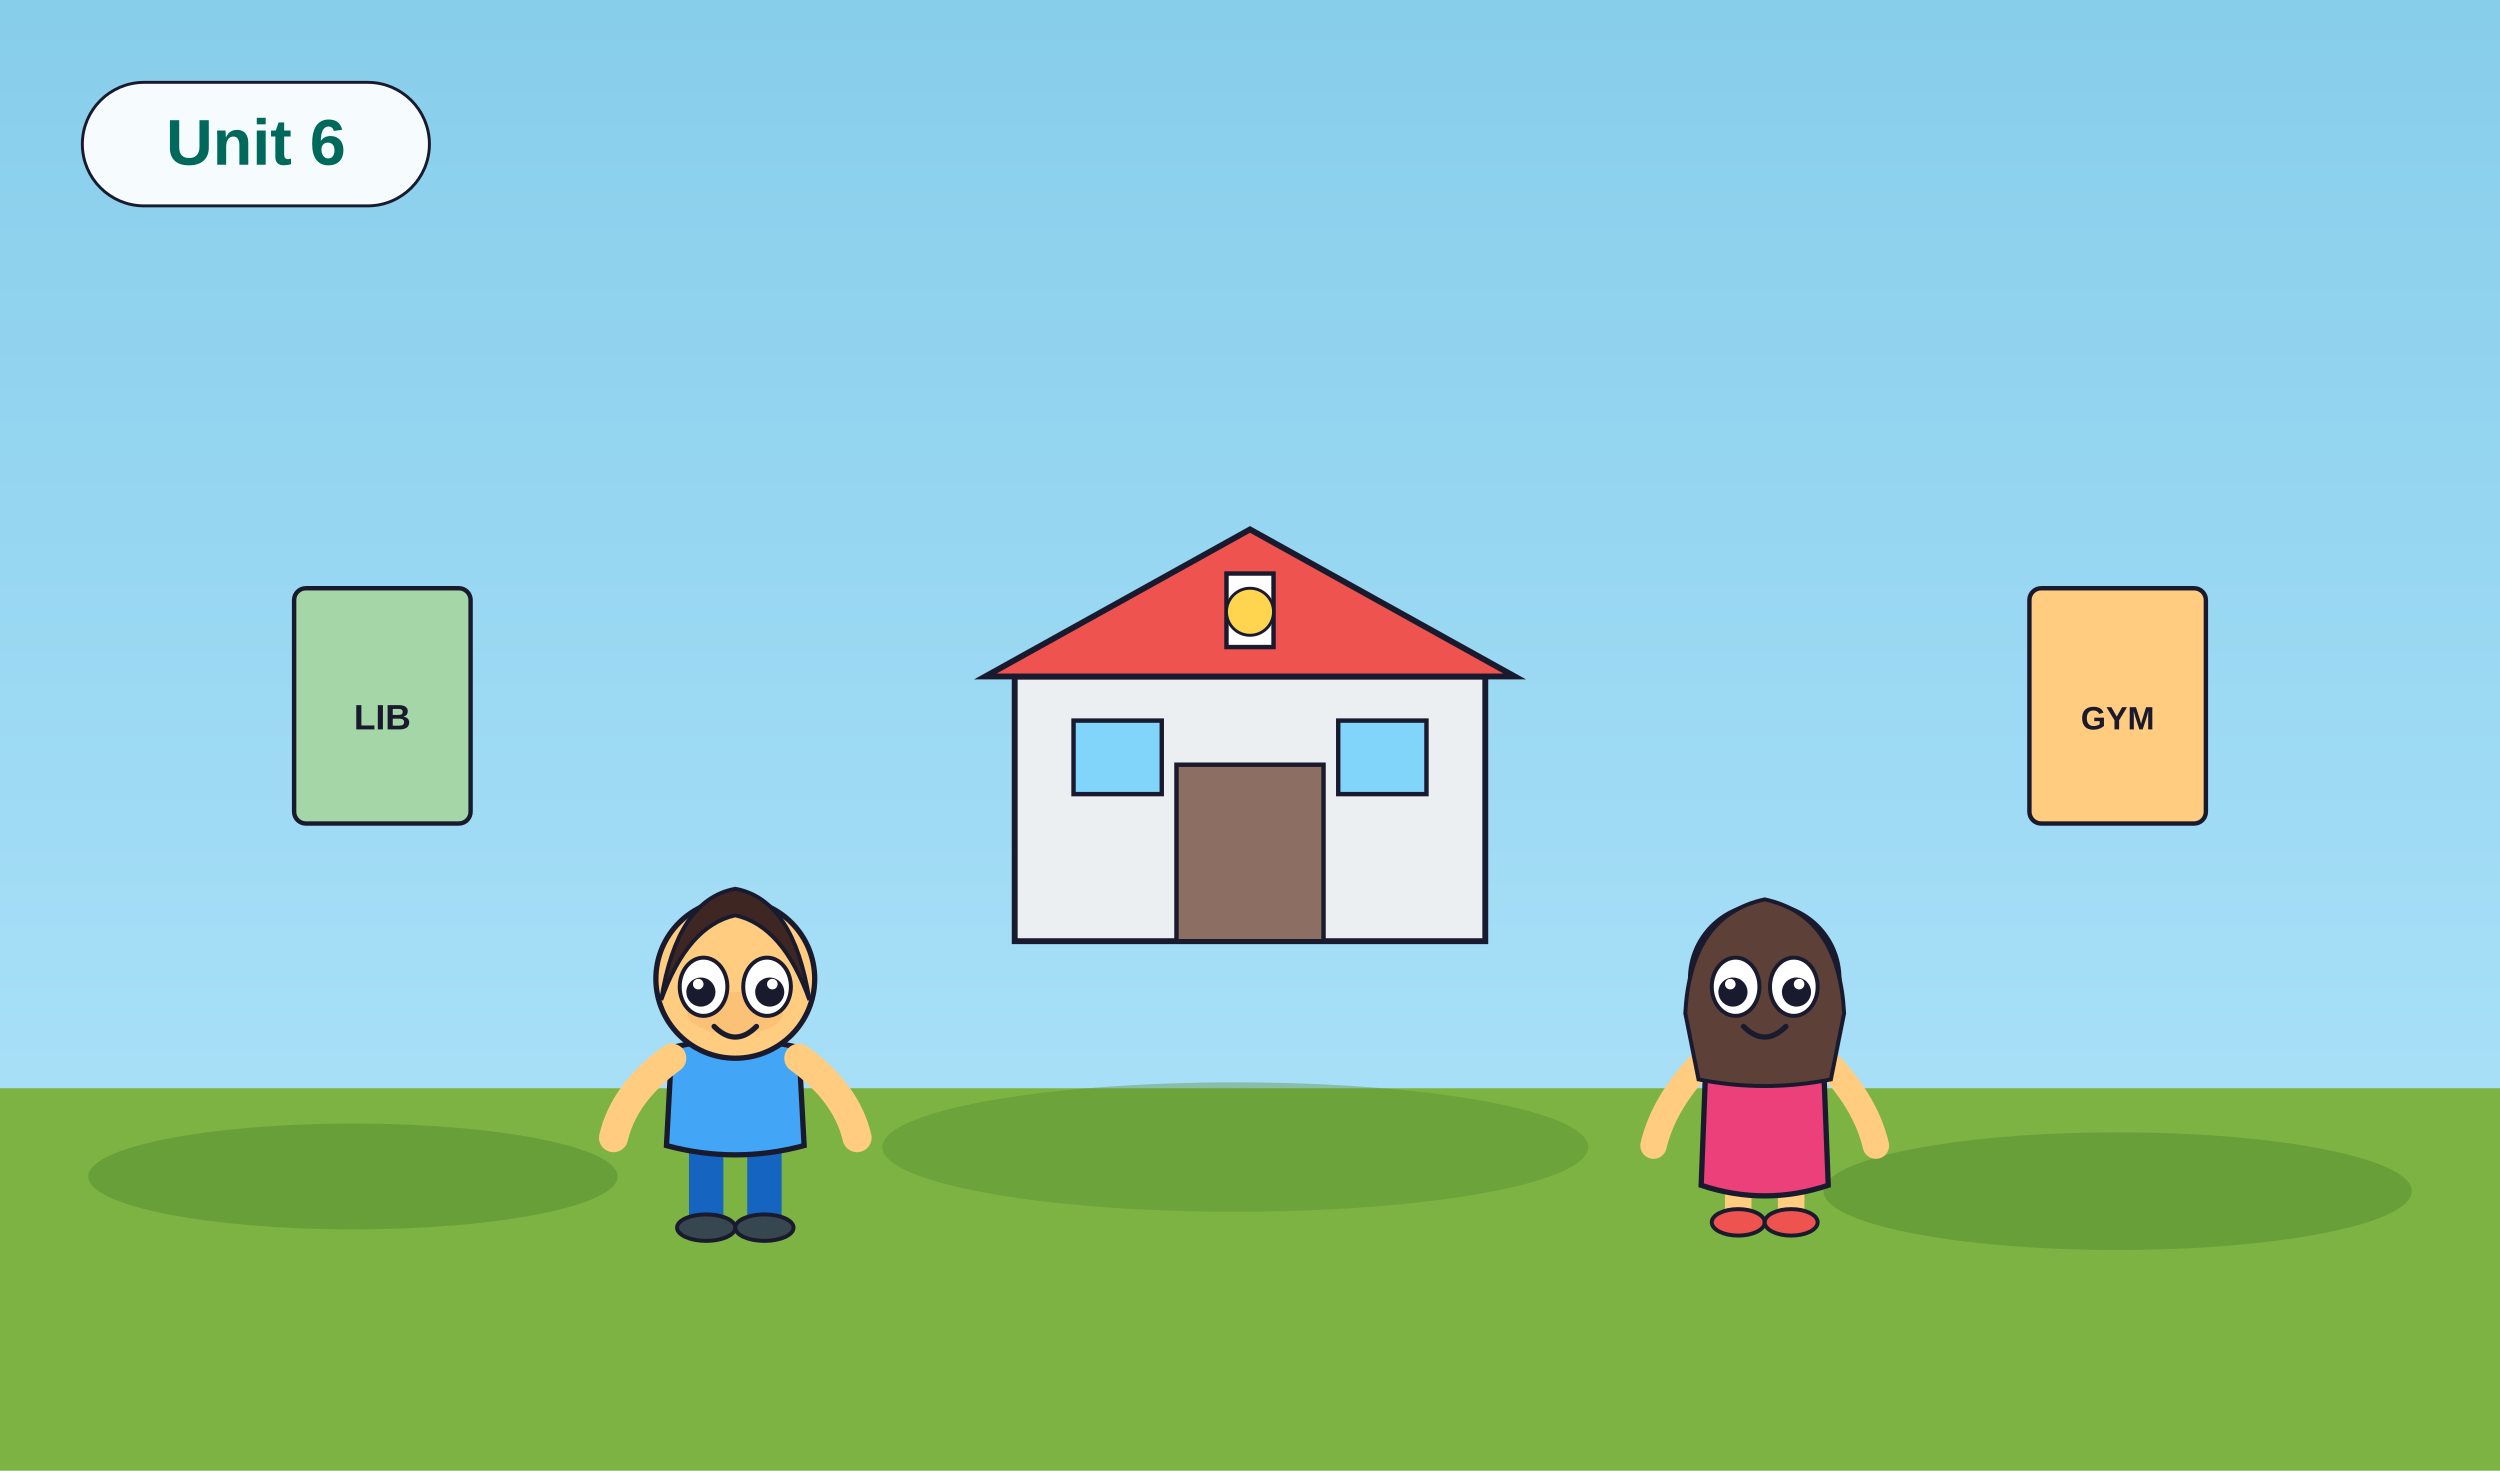
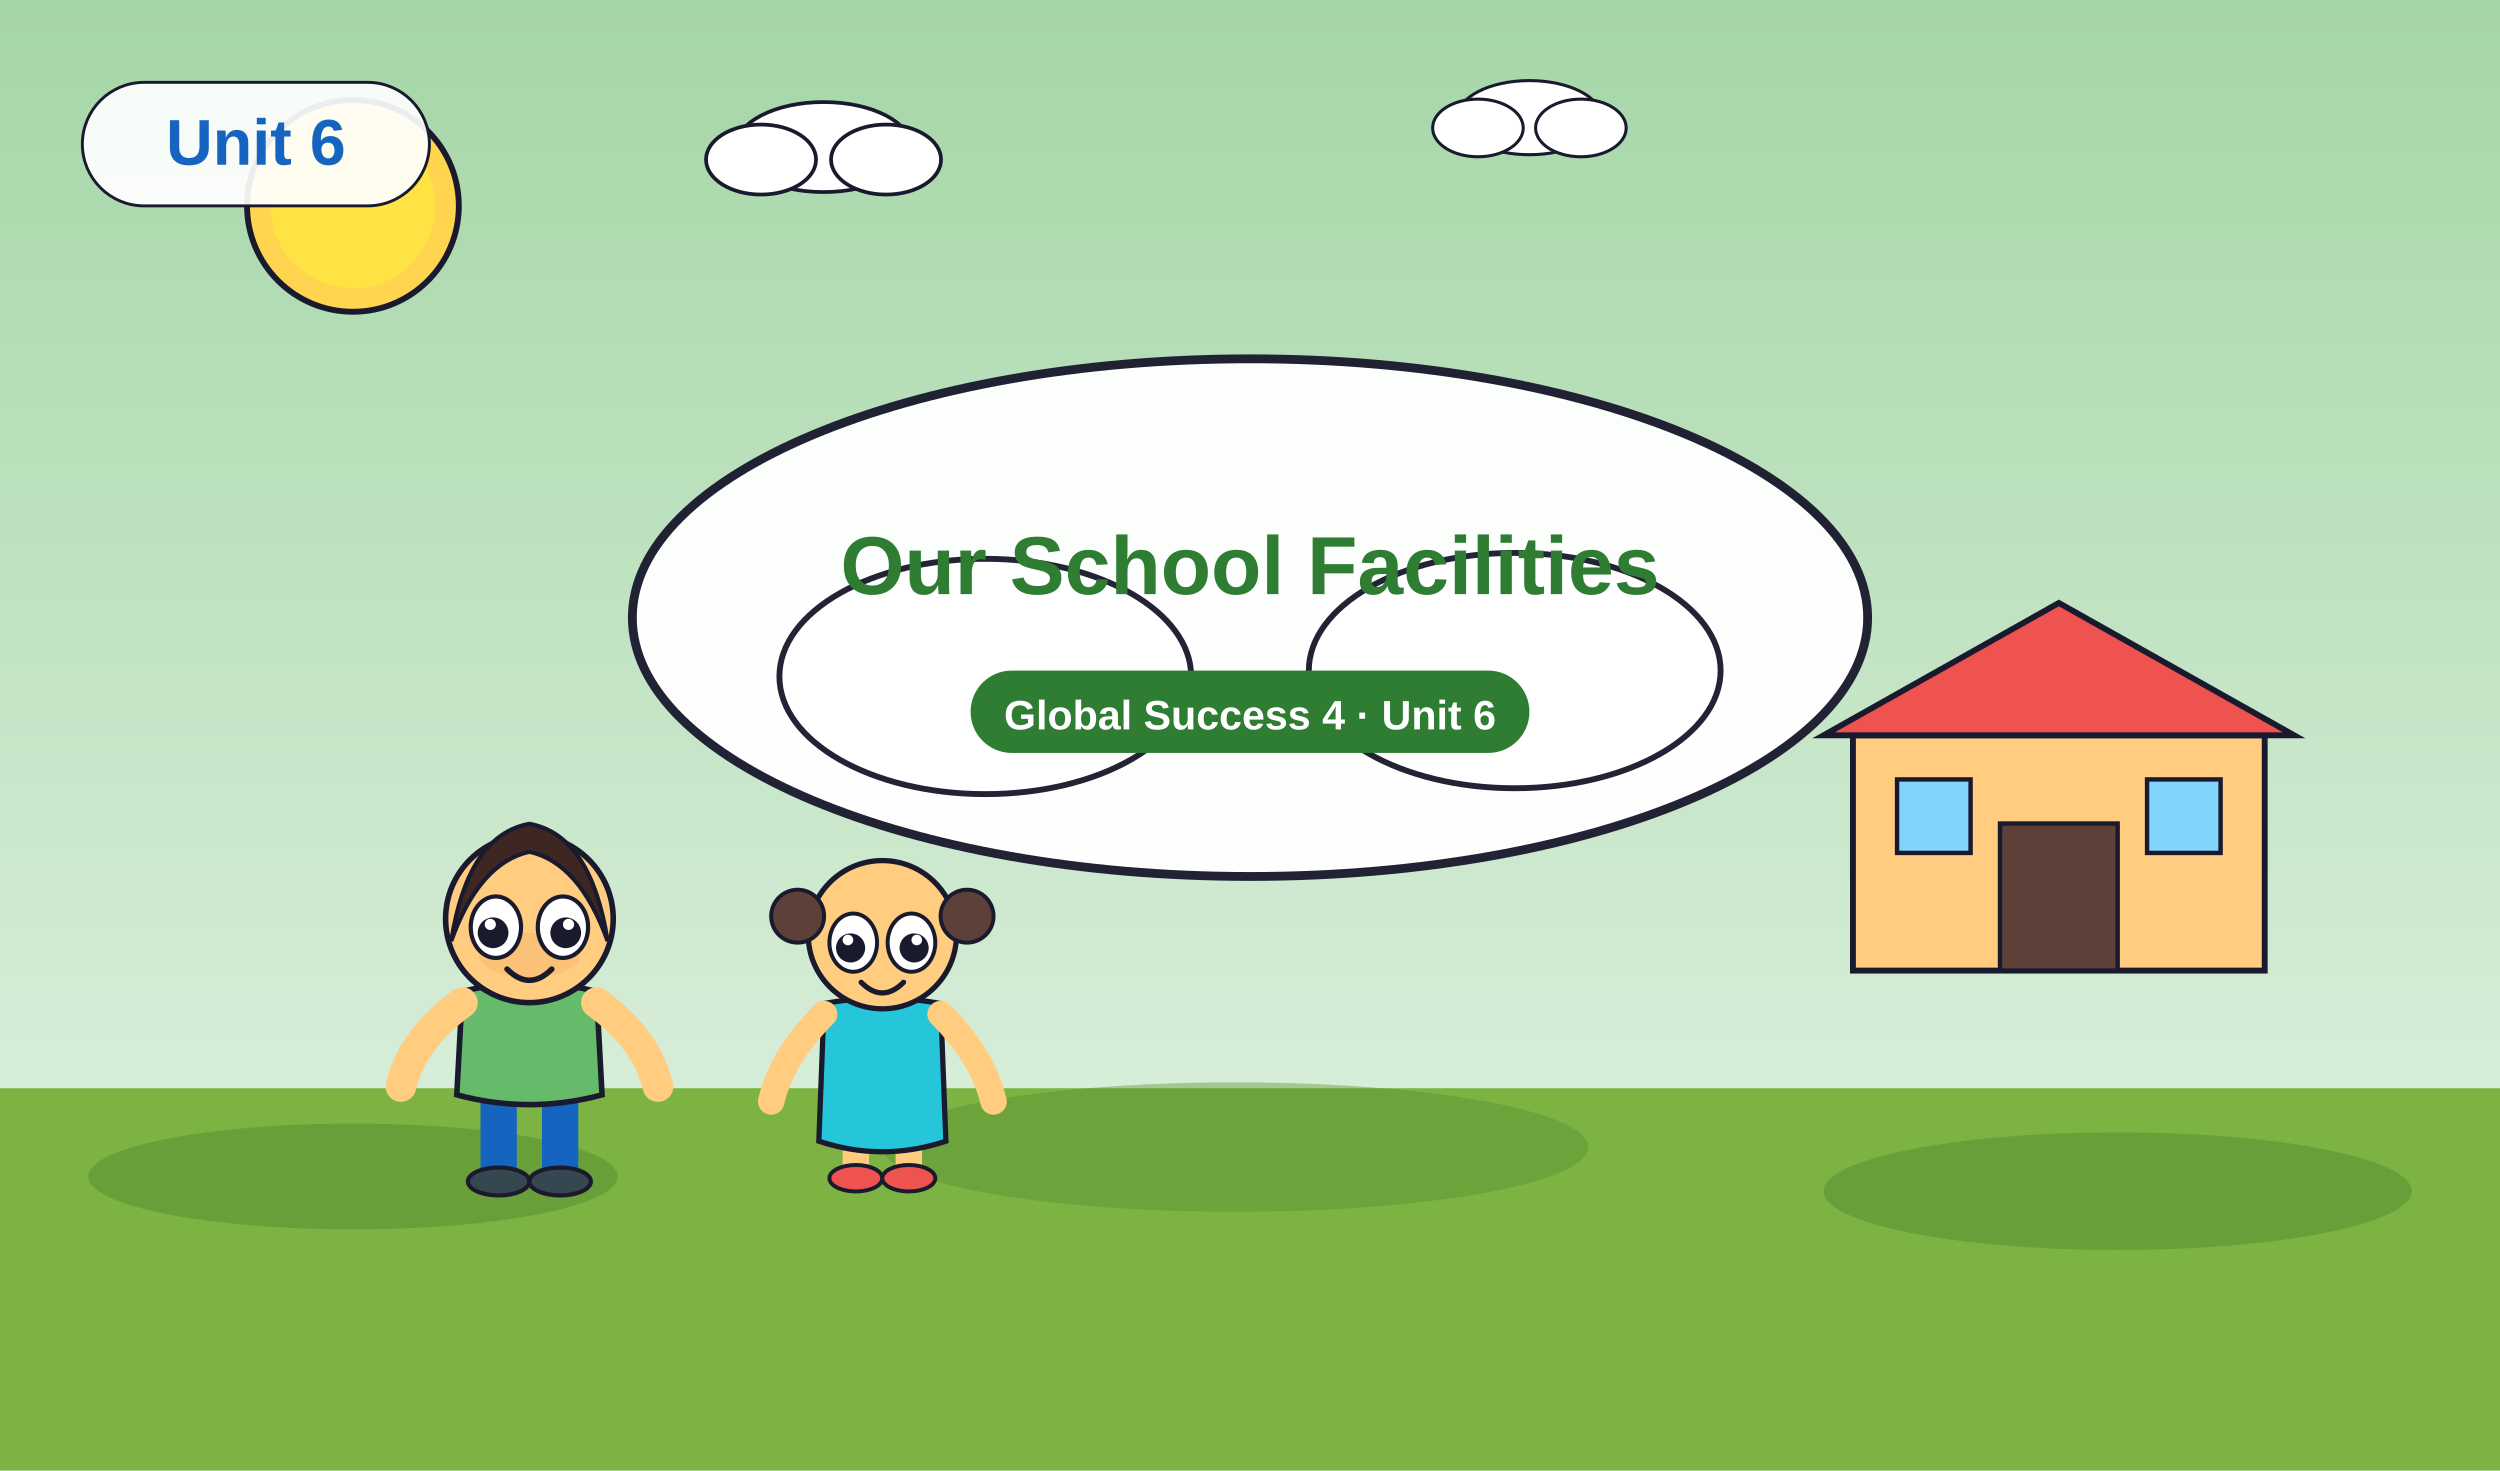
<svg xmlns="http://www.w3.org/2000/svg" viewBox="0 0 850 500" width="850" height="500" role="img" aria-label="Unit 6: Our School Facilities">
  <defs>
    <linearGradient id="sky" x1="0" y1="0" x2="0" y2="1">
-       <stop offset="0%" stop-color="#87CEEB" />
-       <stop offset="100%" stop-color="#B3E5FC" />
+       <stop offset="0%" stop-color="#A5D6A7" />
+       <stop offset="100%" stop-color="#E8F5E9" />
    </linearGradient>
  </defs>
  <rect width="850" height="500" fill="url(#sky)" />
+   <circle cx="120" cy="70" r="36" fill="#FFD54F" stroke="#1A1A2E" stroke-width="2" />
+   <circle cx="120" cy="70" r="28" fill="#FFEB3B" opacity="0.6" />
+   <g transform="translate(280,50) scale(0.85)">
+     <ellipse cx="0" cy="0" rx="35" ry="18" fill="#FFFFFF" stroke="#1A1A2E" stroke-width="1.5" />
+     <ellipse cx="-25" cy="5" rx="22" ry="14" fill="#FFFFFF" stroke="#1A1A2E" stroke-width="1.5" />
+     <ellipse cx="25" cy="5" rx="22" ry="14" fill="#FFFFFF" stroke="#1A1A2E" stroke-width="1.5" />
+   </g>
+   <g transform="translate(520,40) scale(0.7)">
+     <ellipse cx="0" cy="0" rx="35" ry="18" fill="#FFFFFF" stroke="#1A1A2E" stroke-width="1.5" />
+     <ellipse cx="-25" cy="5" rx="22" ry="14" fill="#FFFFFF" stroke="#1A1A2E" stroke-width="1.5" />
+     <ellipse cx="25" cy="5" rx="22" ry="14" fill="#FFFFFF" stroke="#1A1A2E" stroke-width="1.5" />
+   </g>
  <rect y="370" width="850" height="130" fill="#7CB342" />
  <ellipse cx="120" cy="400" rx="90" ry="18" fill="#558B2F" opacity="0.5" />
  <ellipse cx="420" cy="390" rx="120" ry="22" fill="#558B2F" opacity="0.4" />
  <ellipse cx="720" cy="405" rx="100" ry="20" fill="#558B2F" opacity="0.5" />
-   <g transform="translate(425,250)">
-     <rect x="-80" y="-20" width="160" height="90" fill="#ECEFF1" stroke="#1A1A2E" stroke-width="2" />
-     <polygon points="-90,-20 0,-70 90,-20" fill="#EF5350" stroke="#1A1A2E" stroke-width="2" />
-     <rect x="-25" y="10" width="50" height="60" fill="#8D6E63" stroke="#1A1A2E" stroke-width="1.5" />
-     <rect x="-60" y="-5" width="30" height="25" fill="#81D4FA" stroke="#1A1A2E" stroke-width="1.5" />
-     <rect x="30" y="-5" width="30" height="25" fill="#81D4FA" stroke="#1A1A2E" stroke-width="1.5" />
-     <rect x="-8" y="-55" width="16" height="25" fill="#FFF" stroke="#1A1A2E" stroke-width="1.5" />
-     <circle cx="0" cy="-42" r="8" fill="#FFD54F" stroke="#1A1A2E" stroke-width="1" />
+   <g transform="translate(700,260)">
+     <rect x="-70" y="-10" width="140" height="80" fill="#FFCC80" stroke="#1A1A2E" stroke-width="2" />
+     <polygon points="-80,-10 0,-55 80,-10" fill="#EF5350" stroke="#1A1A2E" stroke-width="2" />
+     <rect x="-20" y="20" width="40" height="50" fill="#5D4037" stroke="#1A1A2E" stroke-width="1.5" />
+     <rect x="-55" y="5" width="25" height="25" fill="#81D4FA" stroke="#1A1A2E" stroke-width="1.5" />
+     <rect x="30" y="5" width="25" height="25" fill="#81D4FA" stroke="#1A1A2E" stroke-width="1.5" />
  </g>
-   <g transform="translate(250,340) scale(0.9)">
+   <g transform="translate(180,320) scale(0.95)">
    <line x1="-11" y1="52" x2="-11" y2="82" stroke="#1565C0" stroke-width="13" stroke-linecap="round" />
    <line x1="11" y1="52" x2="11" y2="82" stroke="#1565C0" stroke-width="13" stroke-linecap="round" />
    <ellipse cx="-11" cy="86" rx="11" ry="5" fill="#37474F" stroke="#1A1A2E" stroke-width="1.5" />
    <ellipse cx="11" cy="86" rx="11" ry="5" fill="#37474F" stroke="#1A1A2E" stroke-width="1.5" />
-     <path d="M-24 18 Q0 12 24 18 L26 55 Q0 62 -26 55 Z" fill="#42A5F5" stroke="#1A1A2E" stroke-width="2" />
+     <path d="M-24 18 Q0 12 24 18 L26 55 Q0 62 -26 55 Z" fill="#66BB6A" stroke="#1A1A2E" stroke-width="2" />
    <path d="M-24 22 Q-42 35 -46 52" fill="none" stroke="#FFCC80" stroke-width="11" stroke-linecap="round" />
    <path d="M24 22 Q42 35 46 52" fill="none" stroke="#FFCC80" stroke-width="11" stroke-linecap="round" />
    <circle cx="0" cy="-8" r="30" fill="#FFCC80" stroke="#1A1A2E" stroke-width="2" />
    <ellipse cx="0" cy="5" rx="18" ry="8" fill="#F0A860" opacity="0.3" />
    <path d="M-28 0 Q-22 -38 0 -42 Q22 -38 28 0 Q18 -28 0 -32 Q-18 -28 -28 0" fill="#3E2723" stroke="#1A1A2E" stroke-width="1.5" />
    <ellipse cx="-12" cy="-5" rx="9" ry="11" fill="#FFFFFF" stroke="#1A1A2E" stroke-width="1.5" />
    <circle cx="-13" cy="-3" r="5.5" fill="#1A1A2E" />
    <circle cx="-14" cy="-6" r="2" fill="#FFFFFF" />
    <ellipse cx="12" cy="-5" rx="9" ry="11" fill="#FFFFFF" stroke="#1A1A2E" stroke-width="1.5" />
    <circle cx="13" cy="-3" r="5.5" fill="#1A1A2E" />
    <circle cx="14" cy="-6" r="2" fill="#FFFFFF" />
    <path d="M-8 10 Q0 18 8 10" fill="none" stroke="#1A1A2E" stroke-width="2" stroke-linecap="round" />
  </g>
-   <g transform="translate(600,340) scale(0.9)">
+   <g transform="translate(300,325) scale(0.9)">
    <line x1="-10" y1="52" x2="-10" y2="80" stroke="#FFCC80" stroke-width="10" stroke-linecap="round" />
    <line x1="10" y1="52" x2="10" y2="80" stroke="#FFCC80" stroke-width="10" stroke-linecap="round" />
    <ellipse cx="-10" cy="84" rx="10" ry="5" fill="#EF5350" stroke="#1A1A2E" stroke-width="1.5" />
    <ellipse cx="10" cy="84" rx="10" ry="5" fill="#EF5350" stroke="#1A1A2E" stroke-width="1.5" />
-     <path d="M-22 18 Q0 14 22 18 L24 70 Q0 78 -24 70 Z" fill="#EC407A" stroke="#1A1A2E" stroke-width="2" />
+     <path d="M-22 18 Q0 14 22 18 L24 70 Q0 78 -24 70 Z" fill="#26C6DA" stroke="#1A1A2E" stroke-width="2" />
    <path d="M-22 22 Q-38 38 -42 55" fill="none" stroke="#FFCC80" stroke-width="10" stroke-linecap="round" />
    <path d="M22 22 Q38 38 42 55" fill="none" stroke="#FFCC80" stroke-width="10" stroke-linecap="round" />
    <circle cx="0" cy="-8" r="28" fill="#FFCC80" stroke="#1A1A2E" stroke-width="2" />
-     <path d="M-30 5 Q-28 -32 0 -38 Q28 -32 30 5 L25 30 Q0 35 -25 30 Z" fill="#5D4037" stroke="#1A1A2E" stroke-width="1.5" />
+     <circle cx="-32" cy="-15" r="10" fill="#5D4037" stroke="#1A1A2E" stroke-width="1.5" />
+     <circle cx="32" cy="-15" r="10" fill="#5D4037" stroke="#1A1A2E" stroke-width="1.5" />
    <ellipse cx="-11" cy="-5" rx="9" ry="11" fill="#FFFFFF" stroke="#1A1A2E" stroke-width="1.5" />
    <circle cx="-12" cy="-3" r="5.5" fill="#1A1A2E" />
    <circle cx="-13" cy="-6" r="2" fill="#FFFFFF" />
    <ellipse cx="11" cy="-5" rx="9" ry="11" fill="#FFFFFF" stroke="#1A1A2E" stroke-width="1.5" />
    <circle cx="12" cy="-3" r="5.5" fill="#1A1A2E" />
    <circle cx="13" cy="-6" r="2" fill="#FFFFFF" />
    <path d="M-8 10 Q0 18 8 10" fill="none" stroke="#1A1A2E" stroke-width="2" stroke-linecap="round" />
  </g>
-   <rect x="100" y="200" width="60" height="80" rx="4" fill="#A5D6A7" stroke="#1A1A2E" stroke-width="1.5" />
-   <text x="130" y="248" text-anchor="middle" font-family="Arial,sans-serif" font-size="12" font-weight="700" fill="#1A1A2E">LIB</text>
-   <rect x="690" y="200" width="60" height="80" rx="4" fill="#FFCC80" stroke="#1A1A2E" stroke-width="1.5" />
-   <text x="720" y="248" text-anchor="middle" font-family="Arial,sans-serif" font-size="11" font-weight="700" fill="#1A1A2E">GYM</text>
+   <g transform="translate(425,210)">
+     <ellipse cx="0" cy="0" rx="210" ry="88" fill="#FFFFFF" stroke="#1A1A2E" stroke-width="3" opacity="0.96" />
+     <ellipse cx="-90" cy="20" rx="70" ry="40" fill="#FFFFFF" stroke="#1A1A2E" stroke-width="2" opacity="0.96" />
+     <ellipse cx="90" cy="18" rx="70" ry="40" fill="#FFFFFF" stroke="#1A1A2E" stroke-width="2" opacity="0.96" />
+     <text x="0" y="-8" text-anchor="middle" font-family="Arial Rounded MT Bold,Arial,Helvetica,sans-serif" font-size="28" font-weight="700" fill="#2E7D32">Our School Facilities</text>
+     <rect x="-95" y="18" width="190" height="28" rx="14" fill="#2E7D32" />
+     <text x="0" y="38" text-anchor="middle" font-family="Arial,Helvetica,sans-serif" font-size="14" font-weight="700" fill="#FFFFFF">Global Success 4 · Unit 6</text>
+   </g>
  <rect x="28" y="28" width="118" height="42" rx="21" fill="rgba(255,255,255,0.92)" stroke="#1A1A2E" stroke-width="1" />
-   <text x="87" y="56" text-anchor="middle" font-family="Arial,Helvetica,sans-serif" font-size="22" font-weight="700" fill="#00695C">Unit 6</text>
+   <text x="87" y="56" text-anchor="middle" font-family="Arial,Helvetica,sans-serif" font-size="22" font-weight="700" fill="#1565C0">Unit 6</text>
</svg>
